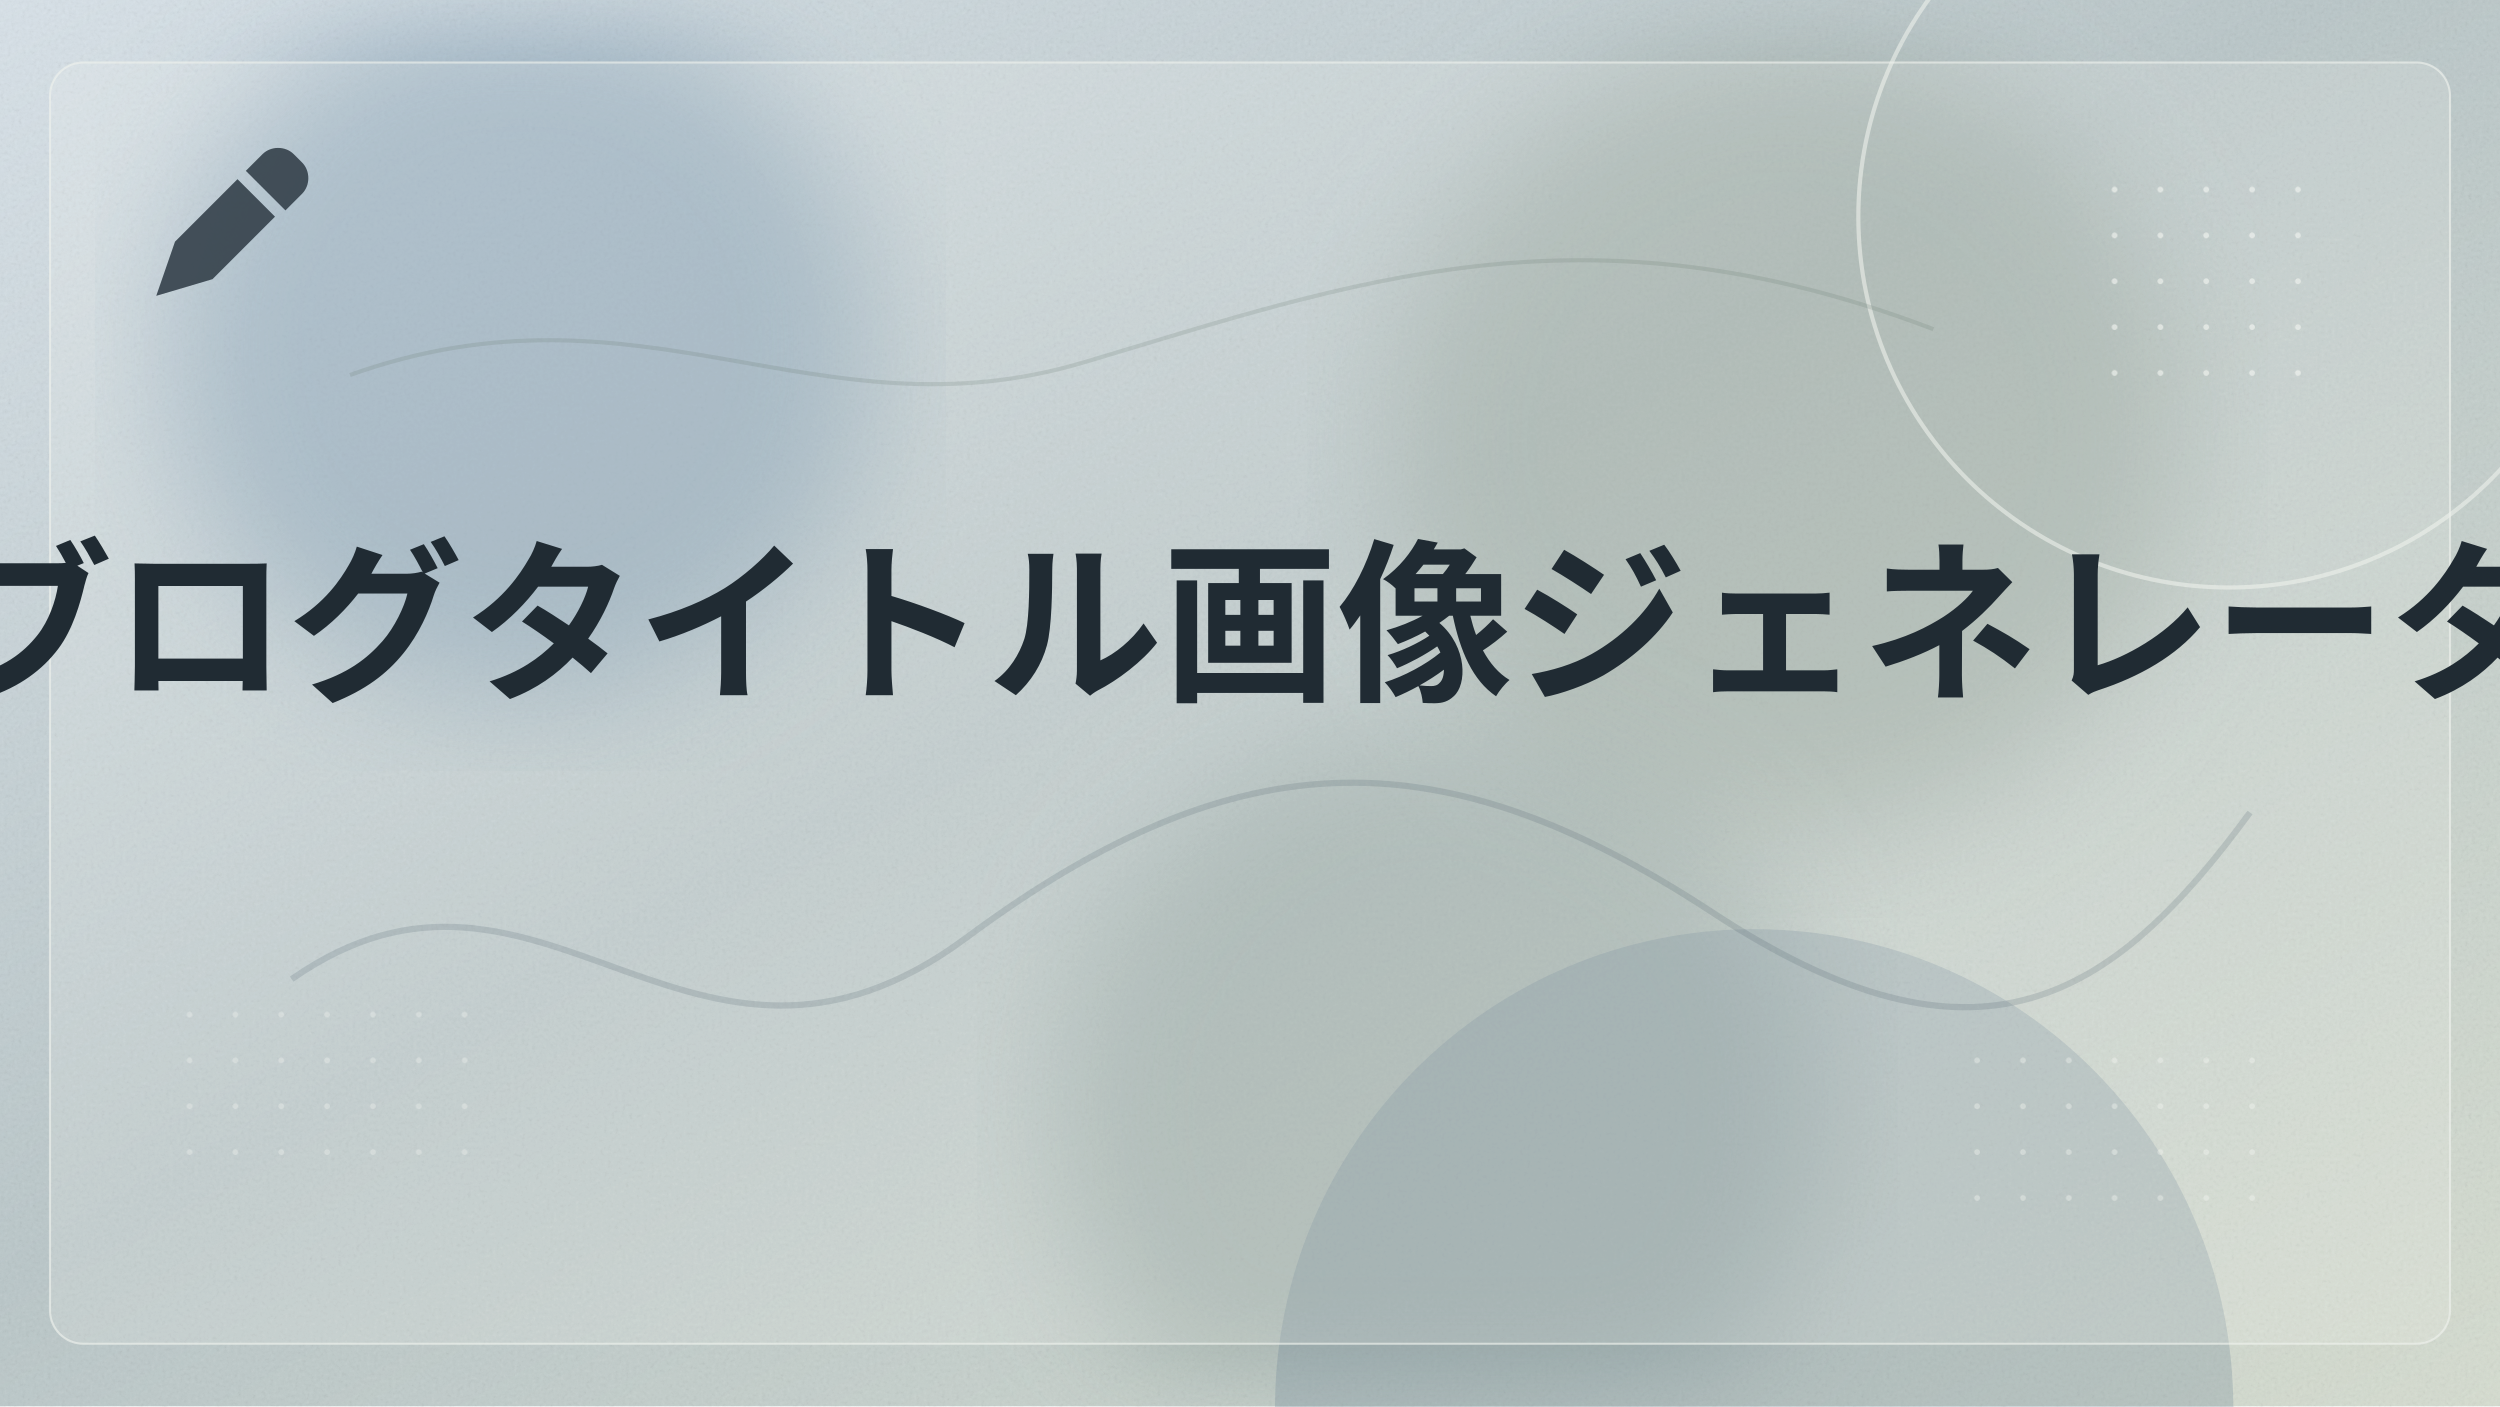
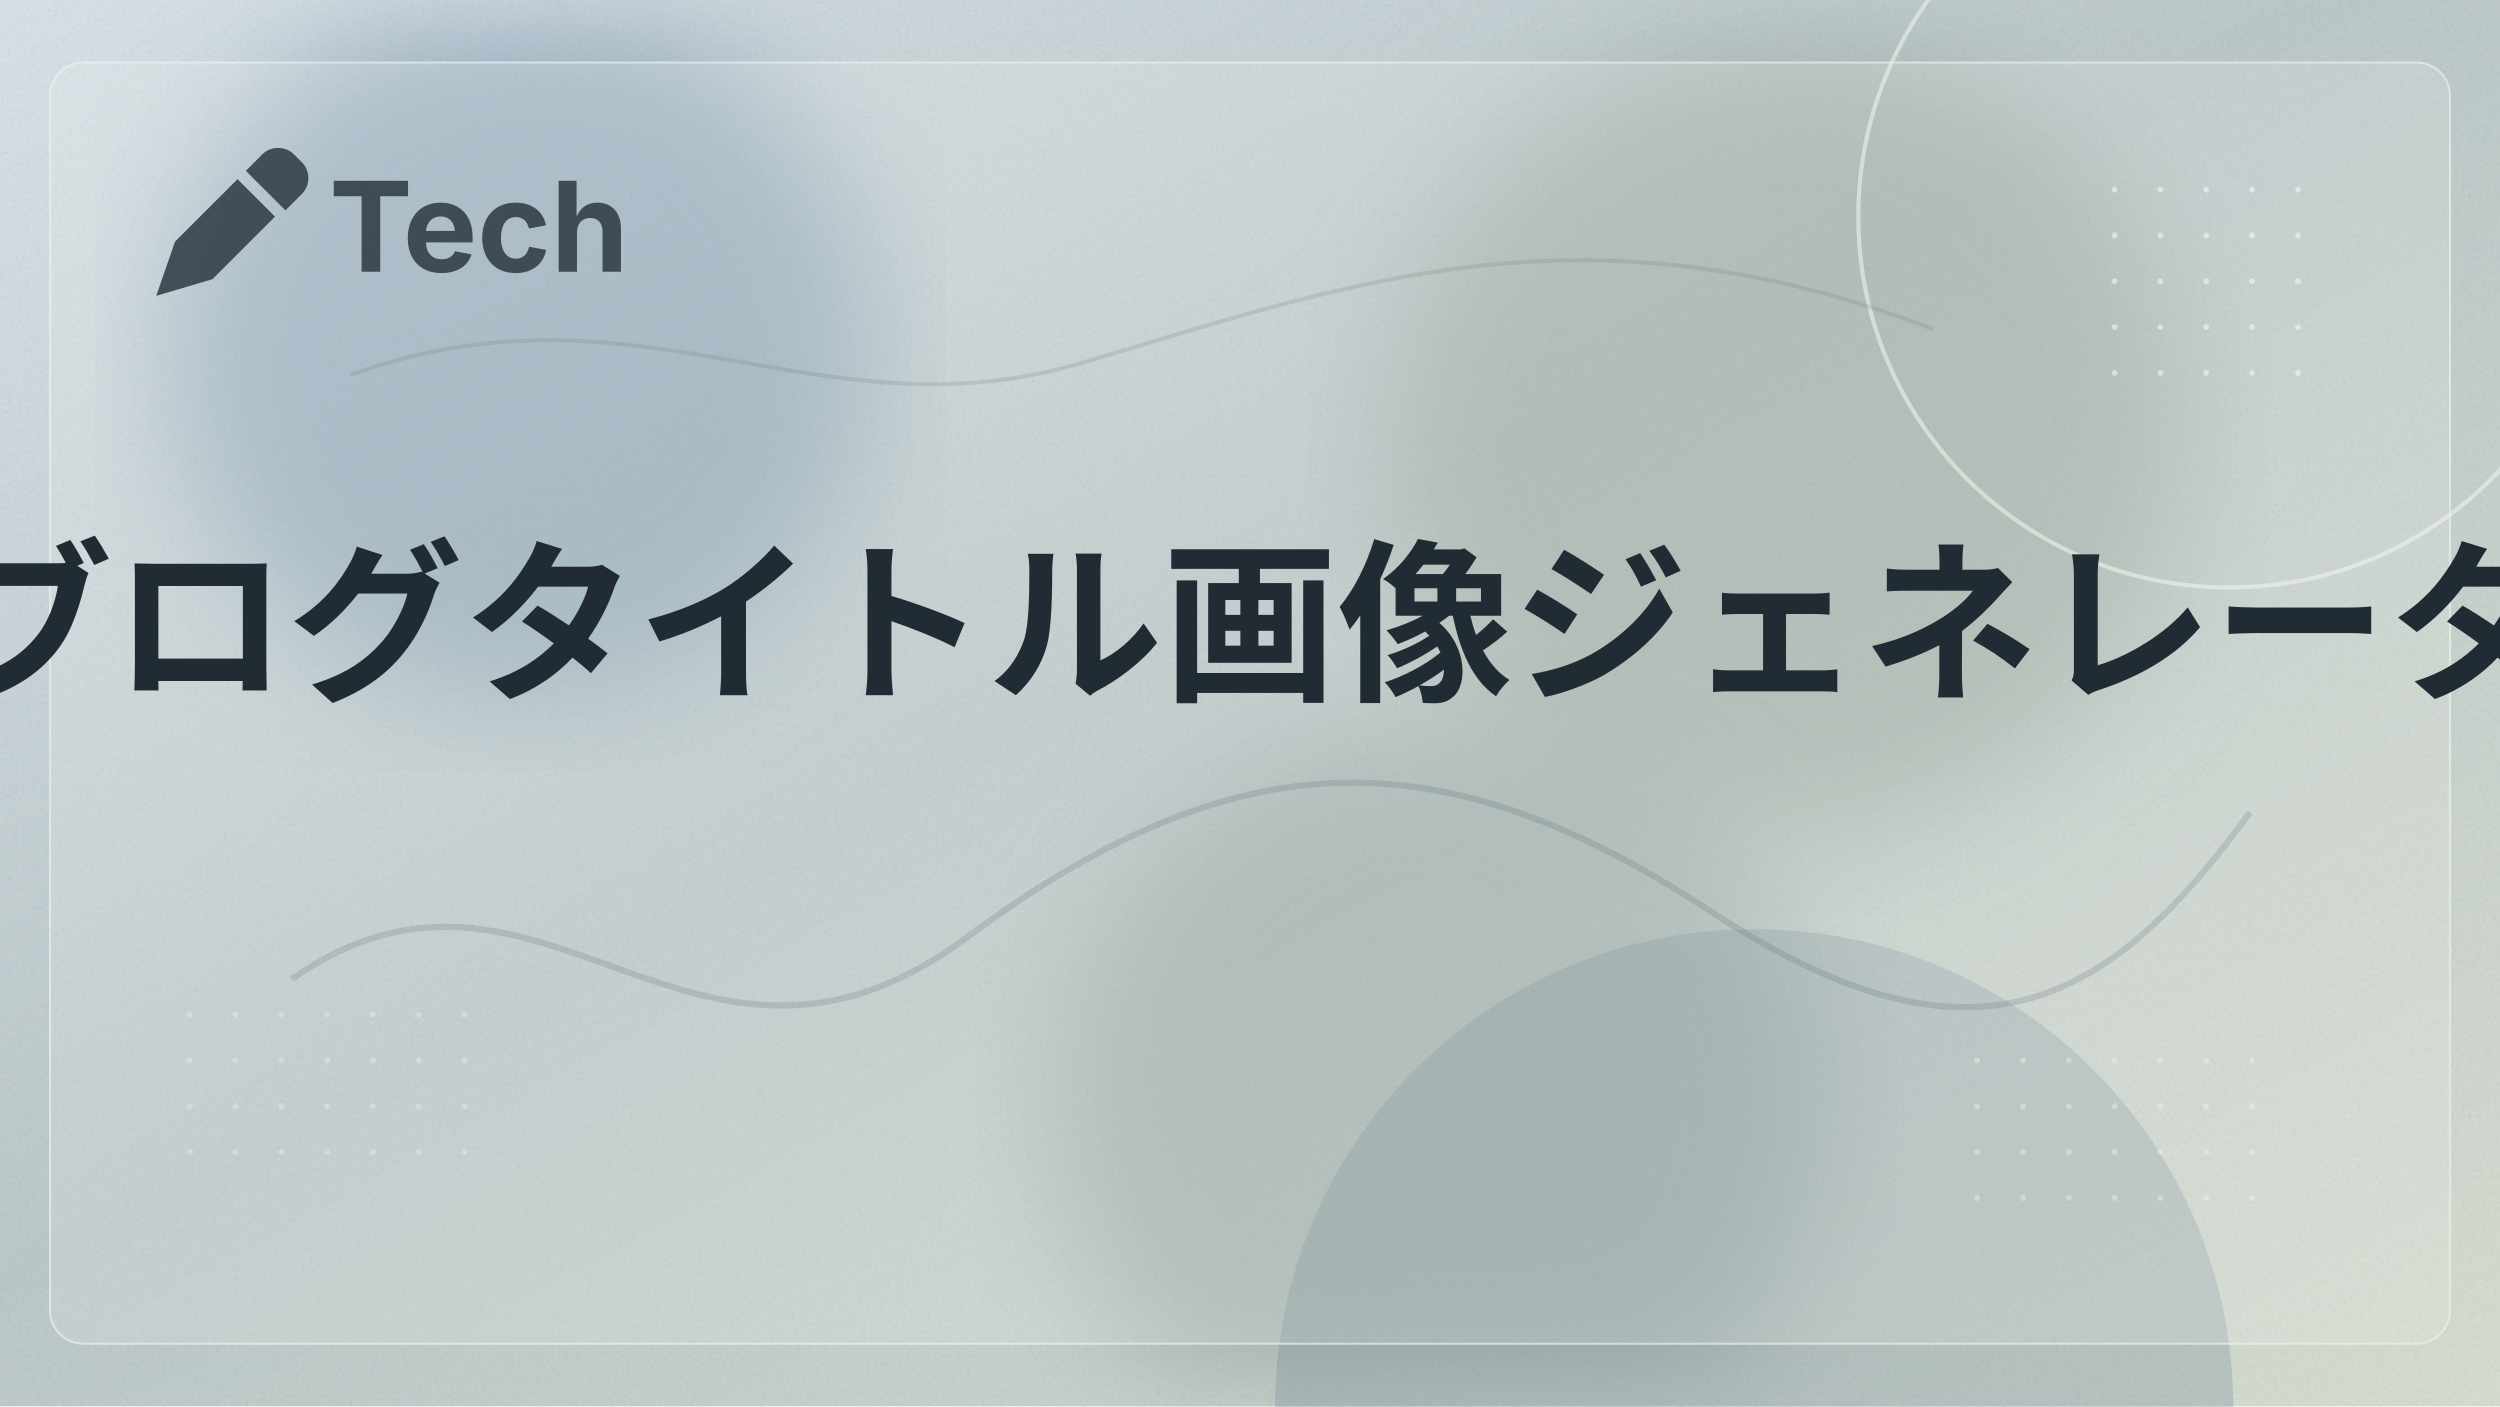
<svg xmlns="http://www.w3.org/2000/svg" width="1200" height="675" viewBox="0 0 1200 675" role="img">
  <defs>
    <linearGradient id="diary-bg" x1="0" y1="0" x2="1" y2="1">
      <stop offset="0%" stop-color="#d7e1e8" />
      <stop offset="46%" stop-color="#b9c6c8" />
      <stop offset="100%" stop-color="#d5dccf" />
    </linearGradient>
    <filter id="diary-blur">
      <feGaussianBlur stdDeviation="30" />
    </filter>
    <filter id="diary-noise">
      <feTurbulence type="fractalNoise" baseFrequency="0.58" numOctaves="3" seed="13" />
      <feColorMatrix type="saturate" values="0" />
      <feComponentTransfer>
        <feFuncA type="table" tableValues="0 0.16" />
      </feComponentTransfer>
    </filter>
    <pattern id="diary-dots" width="22" height="22" patternUnits="userSpaceOnUse">
      <circle cx="3" cy="3" r="1.4" fill="#f4f6f2" opacity="0.8" />
    </pattern>
  </defs>
  <rect width="1200" height="675" fill="url(#diary-bg)" />
  <rect width="1200" height="675" filter="url(#diary-noise)" />
  <circle cx="250" cy="166" r="170" fill="#6f8fa8" opacity="0.48" filter="url(#diary-blur)" />
  <circle cx="858" cy="210" r="192" fill="#87968b" opacity="0.42" filter="url(#diary-blur)" />
  <circle cx="690" cy="532" r="184" fill="#7b8f8c" opacity="0.4" filter="url(#diary-blur)" />
  <circle cx="1070" cy="104" r="178" fill="none" stroke="#eef2ec" stroke-width="2" opacity="0.58" />
  <circle cx="842" cy="676" r="230" fill="#5f788d" opacity="0.24" />
  <rect x="996" y="72" width="110" height="110" fill="url(#diary-dots)" opacity="0.74" />
  <rect x="84" y="468" width="156" height="88" fill="url(#diary-dots)" opacity="0.42" />
  <rect x="934" y="492" width="150" height="98" fill="url(#diary-dots)" opacity="0.48" />
  <path d="M140 470 C260 386 332 548 464 450 S694 354 822 438 1014 480 1080 390" fill="none" stroke="#314655" stroke-width="3" opacity="0.2" />
  <path d="M168 180 C308 130 392 212 520 174 S760 94 928 158" fill="none" stroke="#44574d" stroke-width="2" opacity="0.18" />
  <rect x="24" y="30" width="1152" height="615" rx="16" fill="#f5f6ef" fill-opacity="0.16" stroke="#eef2ec" stroke-opacity="0.65" />
  <g font-family="system-ui, -apple-system, BlinkMacSystemFont, 'Segoe UI', sans-serif" fill="#5c5268">
    <path d="M84 116l30-30 18 18-30 30-27 8zM118 82l8-8c4-4 11-4 15 0l4 4c4 4 4 11 0 15l-8 8z" fill="#34404a" opacity="0.9" />
  </g>
+   <text x="158" y="108" font-family="system-ui, -apple-system, BlinkMacSystemFont, 'Segoe UI', sans-serif" font-size="60" font-weight="700" text-anchor="start" dominant-baseline="middle" fill="#202b33" opacity="0.78">Tech</text>
  <g font-family="system-ui, -apple-system, BlinkMacSystemFont, 'Segoe UI', sans-serif" font-weight="700" font-size="84" text-anchor="middle" fill="#202b33">
    <text x="600" y="330">ブログタイトル画像ジェネレータ</text>
  </g>
</svg>
